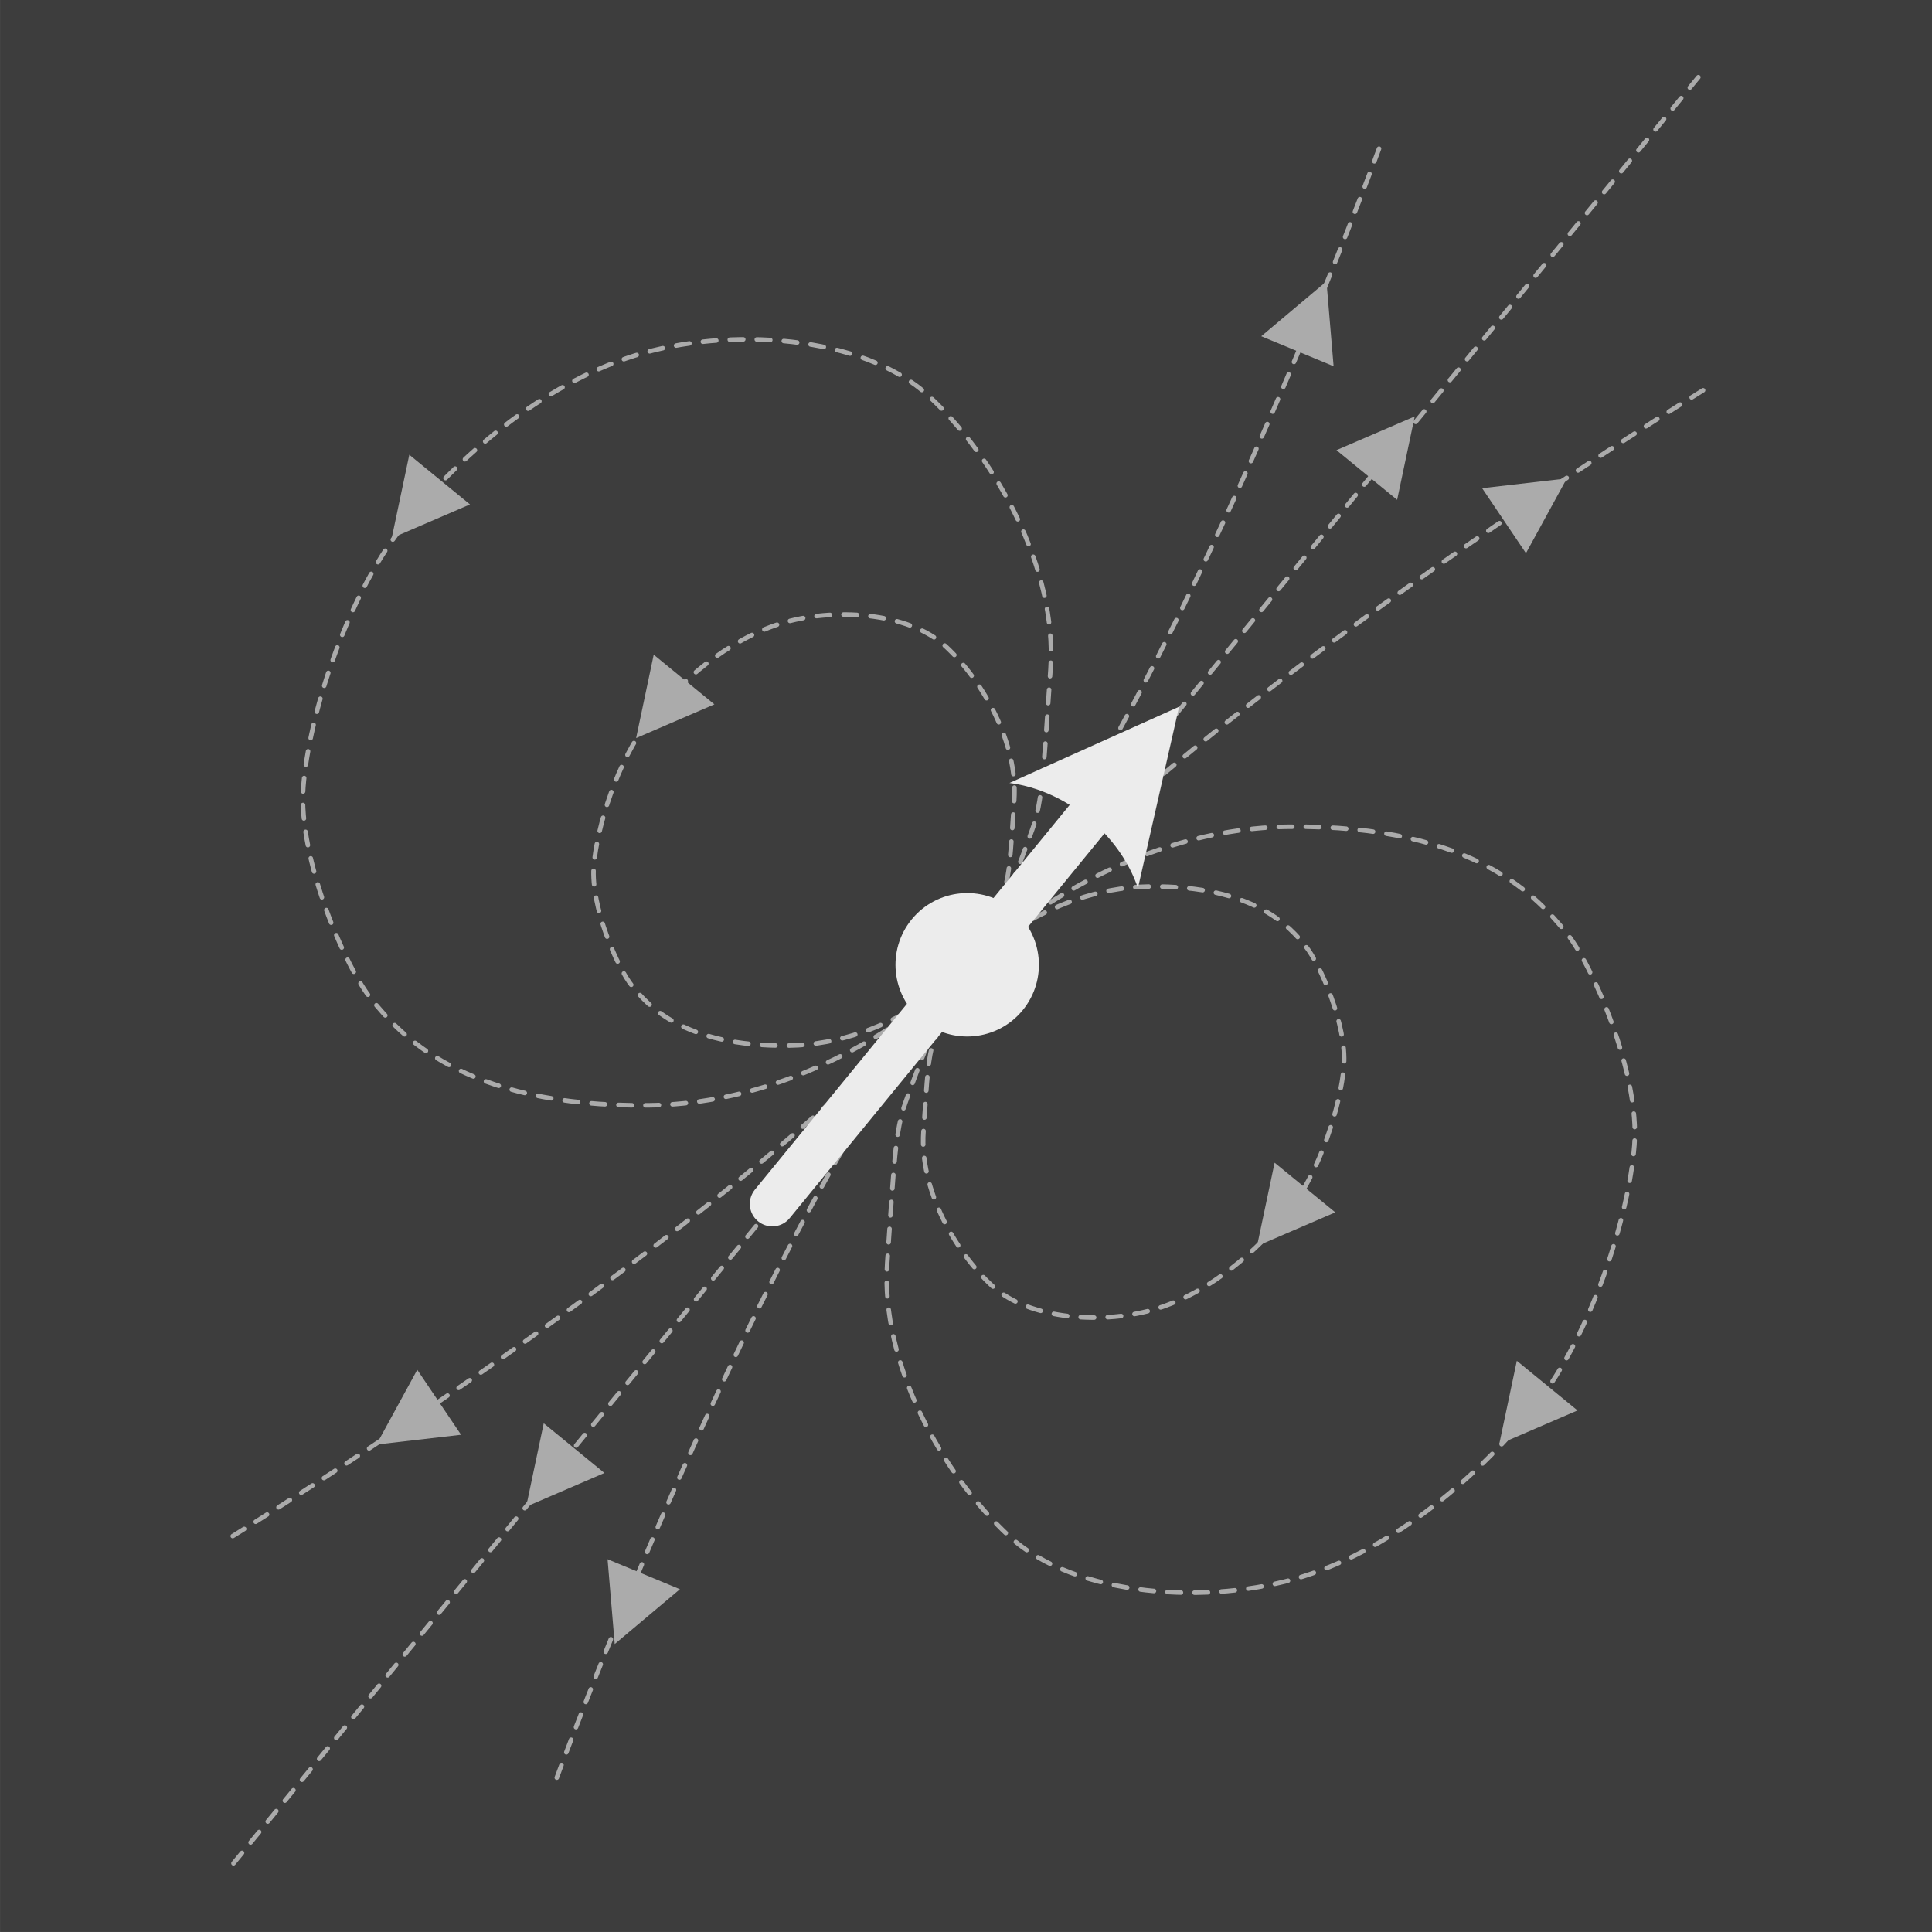
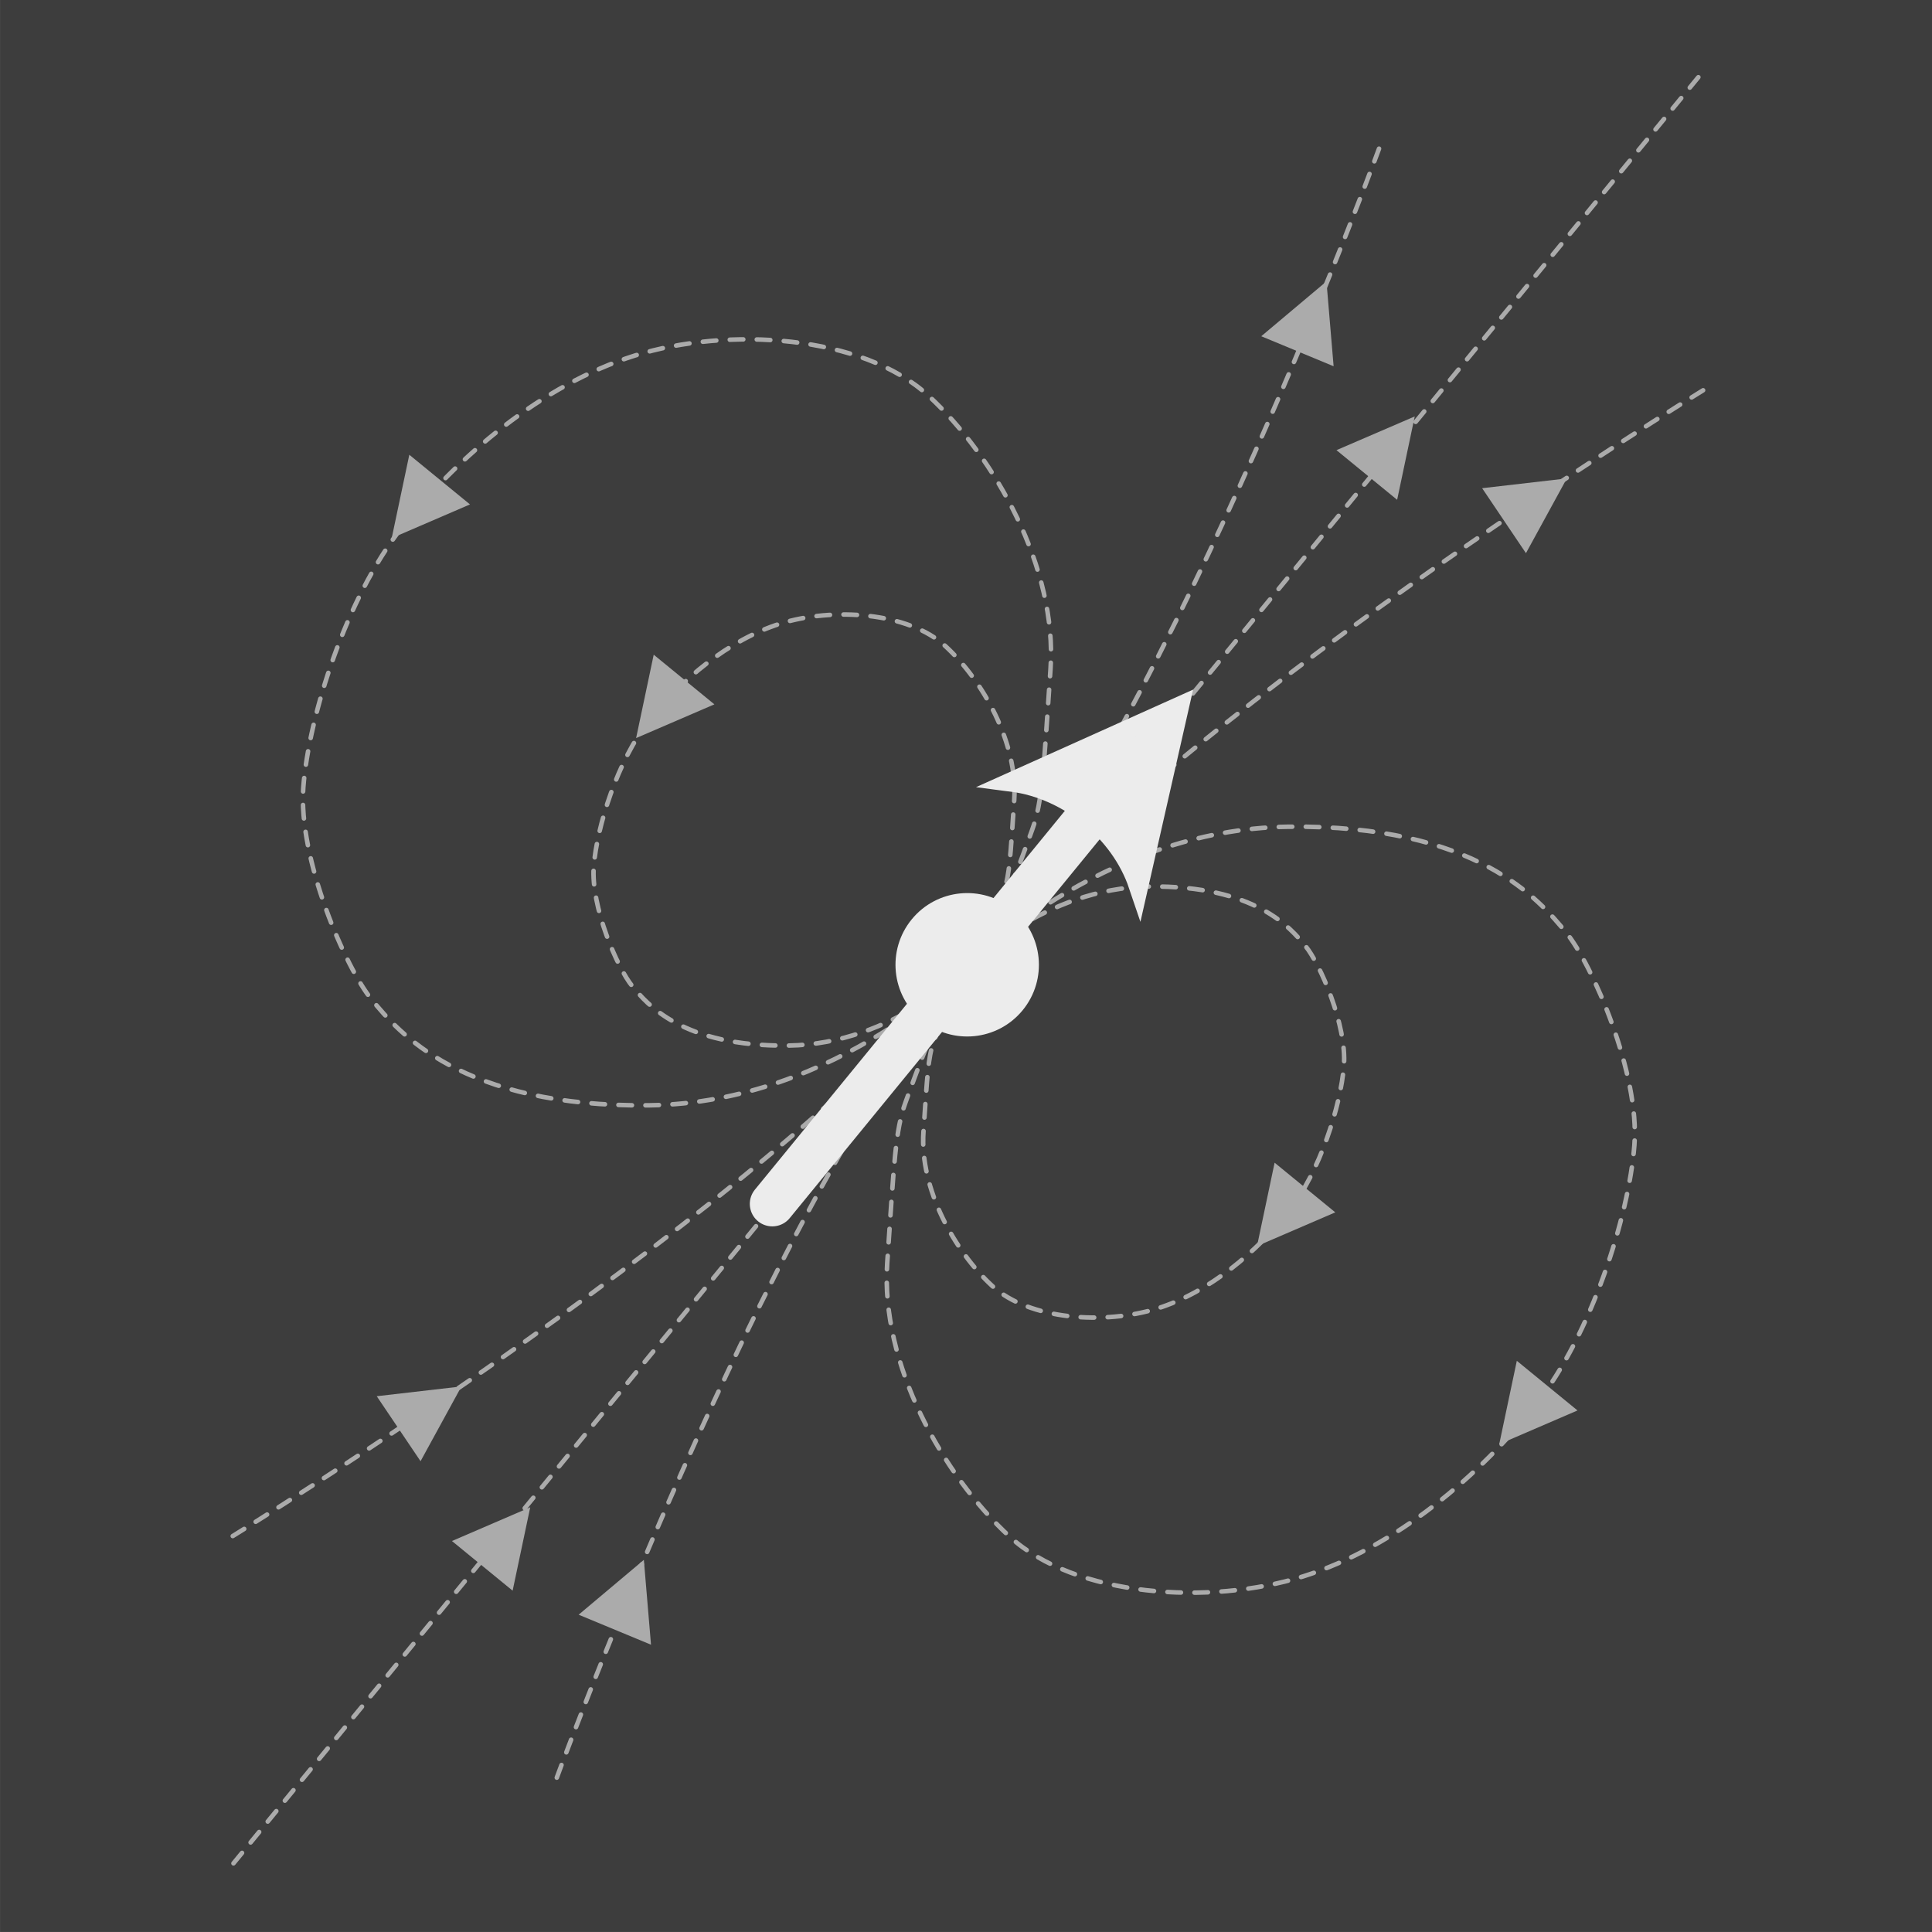
<svg xmlns="http://www.w3.org/2000/svg" width="100" height="100" viewBox="0 0 26.458 26.458" version="1.1" id="svg344">
  <defs id="defs341">
-     <marker style="overflow:visible" id="Arrow2" refX="0" refY="0" orient="auto-start-reverse" markerWidth="3.7" markerHeight="3.691" viewBox="0 0 7.7 5.6" preserveAspectRatio="none">
-       <path transform="scale(0.7)" d="M -2,-4 9,0 -2,4 c 2,-2.33 2,-5.66 0,-8 z" style="fill:context-stroke;fill-rule:evenodd;stroke:none" id="arrow2L" />
-     </marker>
    <clipPath clipPathUnits="userSpaceOnUse" id="clipPath4450">
      <g id="g4456" transform="matrix(0.03779528,0,0,-0.03779528,-1.061563,3.417453)">
        <g id="g4454" transform="matrix(0.2645833,0,0,0.2645833,-27.47531,29.56594)">
          <rect x="30" y="-410" width="360" height="360" id="rect4452" style="stroke-width:100" transform="scale(1,-1)" />
        </g>
      </g>
    </clipPath>
    <clipPath clipPathUnits="userSpaceOnUse" id="clipPath4466">
      <g id="g4472" transform="matrix(0.03779528,0,0,-0.03779528,-1.061563,3.417453)">
        <g id="g4470" transform="matrix(0.2645833,0,0,0.2645833,-27.47531,29.56594)">
          <rect x="30" y="-410" width="360" height="360" id="rect4468" style="stroke-width:100" transform="scale(1,-1)" />
        </g>
      </g>
    </clipPath>
    <clipPath clipPathUnits="userSpaceOnUse" id="clipPath4474">
      <g id="g4480" transform="matrix(0.03779528,0,0,-0.03779528,-1.061563,3.417453)">
        <g id="g4478" transform="matrix(0.2645833,0,0,0.2645833,-27.47531,29.56594)">
          <rect x="30" y="-410" width="360" height="360" id="rect4476" style="stroke-width:100" transform="scale(1,-1)" />
        </g>
      </g>
    </clipPath>
    <clipPath clipPathUnits="userSpaceOnUse" id="clipPath4482">
      <g id="g4488" transform="matrix(0.03779528,0,0,-0.03779528,-1.061563,3.417453)">
        <g id="g4486" transform="matrix(0.2645833,0,0,0.2645833,-27.47531,29.56594)">
          <rect x="30" y="-410" width="360" height="360" id="rect4484" style="stroke-width:100" transform="scale(1,-1)" />
        </g>
      </g>
    </clipPath>
    <clipPath clipPathUnits="userSpaceOnUse" id="clipPath4490">
      <g id="g4496" transform="matrix(0.03779528,0,0,-0.03779528,-1.061563,3.417453)">
        <g id="g4494" transform="matrix(0.2645833,0,0,0.2645833,-27.47531,29.56594)">
          <rect x="30" y="-410" width="360" height="360" id="rect4492" style="stroke-width:100" transform="scale(1,-1)" />
        </g>
      </g>
    </clipPath>
    <clipPath clipPathUnits="userSpaceOnUse" id="clipPath4498">
      <g id="g4504" transform="matrix(0.03779528,0,0,-0.03779528,-1.061563,3.417453)">
        <g id="g4502" transform="matrix(0.2645833,0,0,0.2645833,-27.47531,29.56594)">
          <rect x="30" y="-410" width="360" height="360" id="rect4500" style="stroke-width:100" transform="scale(1,-1)" />
        </g>
      </g>
    </clipPath>
    <clipPath clipPathUnits="userSpaceOnUse" id="clipPath4514">
      <g id="g4520" transform="matrix(0.03779528,0,0,-0.03779528,-1.061563,3.417453)">
        <g id="g4518" transform="matrix(0.2645833,0,0,0.2645833,-27.47531,29.56594)">
          <rect x="30" y="-410" width="360" height="360" id="rect4516" style="stroke-width:100" transform="scale(1,-1)" />
        </g>
      </g>
    </clipPath>
    <clipPath clipPathUnits="userSpaceOnUse" id="clipPath4530">
      <g id="g4536" transform="matrix(0.03779528,0,0,-0.03779528,-1.061563,3.417453)">
        <g id="g4534" transform="matrix(0.2645833,0,0,0.2645833,-27.47531,29.56594)">
          <rect x="30" y="-410" width="360" height="360" id="rect4532" style="stroke-width:100" transform="scale(1,-1)" />
        </g>
      </g>
    </clipPath>
    <clipPath clipPathUnits="userSpaceOnUse" id="clipPath4546">
      <g id="g4552" transform="matrix(0.03779528,0,0,-0.03779528,-1.061563,3.417453)">
        <g id="g4550" transform="matrix(0.2645833,0,0,0.2645833,-27.47531,29.56594)">
          <rect x="30" y="-410" width="360" height="360" id="rect4548" style="stroke-width:100" transform="scale(1,-1)" />
        </g>
      </g>
    </clipPath>
    <clipPath clipPathUnits="userSpaceOnUse" id="clipPath4554">
      <g id="g4560" transform="matrix(0.03779528,0,0,-0.03779528,-1.061563,3.417453)">
        <g id="g4558" transform="matrix(0.2645833,0,0,0.2645833,-27.47531,29.56594)">
          <rect x="30" y="-410" width="360" height="360" id="rect4556" style="stroke-width:100" transform="scale(1,-1)" />
        </g>
      </g>
    </clipPath>
    <clipPath clipPathUnits="userSpaceOnUse" id="clipPath4562">
      <g id="g4568" transform="matrix(0.03779528,0,0,-0.03779528,-1.061563,3.417453)">
        <g id="g4566" transform="matrix(0.2645833,0,0,0.2645833,-27.47531,29.56594)">
          <rect x="30" y="-410" width="360" height="360" id="rect4564" style="stroke-width:100" transform="scale(1,-1)" />
        </g>
      </g>
    </clipPath>
    <clipPath clipPathUnits="userSpaceOnUse" id="clipPath4570">
      <g id="g4576" transform="matrix(0.03779528,0,0,-0.03779528,-1.061563,3.417453)">
        <g id="g4574" transform="matrix(0.2645833,0,0,0.2645833,-27.47531,29.56594)">
          <rect x="30" y="-410" width="360" height="360" id="rect4572" style="stroke-width:100" transform="scale(1,-1)" />
        </g>
      </g>
    </clipPath>
    <clipPath clipPathUnits="userSpaceOnUse" id="clipPath4578">
      <g id="g4584" transform="matrix(0.03779528,0,0,-0.03779528,-1.061563,3.417453)">
        <g id="g4582" transform="matrix(0.2645833,0,0,0.2645833,-27.47531,29.56594)">
          <rect x="30" y="-410" width="360" height="360" id="rect4580" style="stroke-width:100" transform="scale(1,-1)" />
        </g>
      </g>
    </clipPath>
    <clipPath clipPathUnits="userSpaceOnUse" id="clipPath4586">
      <g id="g4592" transform="matrix(0.03779528,0,0,-0.03779528,-1.061563,3.417453)">
        <g id="g4590" transform="matrix(0.2645833,0,0,0.2645833,-27.47531,29.56594)">
          <rect x="30" y="-410" width="360" height="360" id="rect4588" style="stroke-width:100" transform="scale(1,-1)" />
        </g>
      </g>
    </clipPath>
    <clipPath clipPathUnits="userSpaceOnUse" id="clipPath4594">
      <g id="g4600" transform="matrix(0.03779528,0,0,-0.03779528,-1.061563,3.417453)">
        <g id="g4598" transform="matrix(0.2645833,0,0,0.2645833,-27.47531,29.56594)">
          <rect x="30" y="-410" width="360" height="360" id="rect4596" style="stroke-width:100" transform="scale(1,-1)" />
        </g>
      </g>
    </clipPath>
    <clipPath clipPathUnits="userSpaceOnUse" id="clipPath4885">
      <g id="g4893" transform="matrix(0.03929898,0,0,-0.02652666,-1.078751,2.426592)">
        <g id="g4891" transform="matrix(0.961737,0,0,1.424803,0.43735,-37.35337)">
          <g id="g4889" transform="matrix(0.2645833,0,0,0.2645833,-27.47531,29.56594)">
            <rect x="30" y="-410" width="360" height="360" id="rect4887" style="stroke-width:100" transform="scale(1,-1)" />
          </g>
        </g>
      </g>
    </clipPath>
    <clipPath clipPathUnits="userSpaceOnUse" id="clipPath4895">
      <g id="g4903">
        <g id="g4901" transform="matrix(0.961737,0,0,1.424803,0.43735,-37.35337)">
          <g id="g4899" transform="matrix(0.2645833,0,0,0.2645833,-27.47531,29.56594)">
            <rect x="30" y="-410" width="360" height="360" id="rect4897" style="stroke-width:100" transform="scale(1,-1)" />
          </g>
        </g>
      </g>
    </clipPath>
    <clipPath clipPathUnits="userSpaceOnUse" id="clipPath4925">
      <g id="g4933" transform="matrix(0.03929898,0,0,-0.02652666,-1.078751,2.426592)">
        <g id="g4931" transform="matrix(0.961737,0,0,1.424803,0.43735,-37.35337)">
          <g id="g4929" transform="matrix(0.2645833,0,0,0.2645833,-27.47531,29.56594)">
            <rect x="30" y="-410" width="360" height="360" id="rect4927" style="stroke-width:100" transform="scale(1,-1)" />
          </g>
        </g>
      </g>
    </clipPath>
    <clipPath clipPathUnits="userSpaceOnUse" id="clipPath4935">
      <g id="g4943">
        <g id="g4941" transform="matrix(0.961737,0,0,1.424803,0.43735,-37.35337)">
          <g id="g4939" transform="matrix(0.2645833,0,0,0.2645833,-27.47531,29.56594)">
            <rect x="30" y="-410" width="360" height="360" id="rect4937" style="stroke-width:100" transform="scale(1,-1)" />
          </g>
        </g>
      </g>
    </clipPath>
    <clipPath clipPathUnits="userSpaceOnUse" id="clipPath4964">
      <g id="g4972" transform="matrix(0.03929898,0,0,-0.02652666,-1.078751,2.426592)">
        <g id="g4970" transform="matrix(0.961737,0,0,1.424803,0.43735,-37.35337)">
          <g id="g4968" transform="matrix(0.2645833,0,0,0.2645833,-27.47531,29.56594)">
            <rect x="30" y="-410" width="360" height="360" id="rect4966" style="stroke-width:100" transform="scale(1,-1)" />
          </g>
        </g>
      </g>
    </clipPath>
    <clipPath clipPathUnits="userSpaceOnUse" id="clipPath4974">
      <g id="g4982">
        <g id="g4980" transform="matrix(0.961737,0,0,1.424803,0.43735,-37.35337)">
          <g id="g4978" transform="matrix(0.2645833,0,0,0.2645833,-27.47531,29.56594)">
            <rect x="30" y="-410" width="360" height="360" id="rect4976" style="stroke-width:100" transform="scale(1,-1)" />
          </g>
        </g>
      </g>
    </clipPath>
    <clipPath clipPathUnits="userSpaceOnUse" id="clipPath5120">
      <g id="g5128">
        <g id="g5126" transform="matrix(0.961737,0,0,1.424803,0.43735,-37.35337)">
          <g id="g5124" transform="matrix(0.2645833,0,0,0.2645833,-27.47531,29.56594)">
            <rect x="30" y="-410" width="360" height="360" id="rect5122" style="stroke-width:100" transform="scale(1,-1)" />
          </g>
        </g>
      </g>
    </clipPath>
+     <marker style="overflow:visible" refX="0" refY="0" orient="auto-start-reverse" markerWidth="3.7" markerHeight="3.691" viewBox="0 0 7.7 5.6" preserveAspectRatio="none" id="Arrow2901564868668">
+       <path transform="scale(0.7)" d="M -2,-4 9,0 -2,4 c 2,-2.33 2,-5.66 0,-8 z" style="fill:#ececec;fill-rule:evenodd;stroke:#ececec" id="path6361" />
+     </marker>
  </defs>
  <g id="layer1" transform="translate(-71.26068,-78.31728)">
    <rect style="fill:#3d3d3d;fill-opacity:1;stroke:none;stroke-width:0;stroke-dasharray:none;stroke-opacity:1" id="rect2922" width="26.458" height="26.458" x="71.261" y="78.317" />
    <path style="fill:none;fill-opacity:1;stroke:#ababab;stroke-width:0.062;stroke-linecap:round;stroke-linejoin:miter;stroke-dasharray:0.185,0.185;stroke-dashoffset:0;stroke-opacity:1" d="m 84.511,91.553 c 0,0 1.036,-1.077 2.489,-1.095 1.453,-0.017 1.935,0.569 2.137,0.813 0.202,0.244 0.571,1.093 0.528,1.641 -0.043,0.548 -0.33,1.455 -0.758,1.998 -0.428,0.542 -1.077,1.101 -1.796,1.326 -0.718,0.225 -1.753,0.161 -2.264,-0.31 -0.511,-0.471 -0.993,-1.328 -0.94,-2.106 0.053,-0.778 0.062,-1.02 0.141,-1.238 0.079,-0.218 0.278,-0.776 0.462,-1.029 z" id="path9078" />
    <path style="fill:none;fill-opacity:1;stroke:#ababab;stroke-width:0.062;stroke-linecap:round;stroke-linejoin:miter;stroke-dasharray:0.185,0.185;stroke-dashoffset:0;stroke-opacity:1" d="m 84.484,91.584 c 0,0 1.841,-1.914 4.423,-1.945 2.582,-0.031 3.439,1.012 3.798,1.445 0.359,0.433 1.015,1.942 0.938,2.916 -0.076,0.973 -0.587,2.587 -1.347,3.55 -0.76,0.964 -1.915,1.956 -3.191,2.356 -1.276,0.4 -3.116,0.286 -4.024,-0.551 -0.908,-0.838 -1.765,-2.36 -1.67,-3.743 0.095,-1.383 0.11,-1.813 0.251,-2.2 0.141,-0.387 0.493,-1.379 0.821,-1.828 z" id="path10328" />
    <path style="fill:none;fill-opacity:1;stroke:#ababab;stroke-width:0.062;stroke-linecap:round;stroke-linejoin:miter;stroke-dasharray:0.185,0.185;stroke-dashoffset:0;stroke-opacity:1" d="m 84.546,91.541 c 0,0 -1.036,1.077 -2.489,1.095 -1.453,0.017 -1.935,-0.569 -2.137,-0.813 -0.202,-0.244 -0.571,-1.093 -0.528,-1.641 0.043,-0.548 0.33,-1.455 0.758,-1.998 0.428,-0.542 1.077,-1.101 1.796,-1.326 0.718,-0.225 1.753,-0.161 2.264,0.31 0.511,0.471 0.993,1.328 0.94,2.106 -0.053,0.778 -0.062,1.02 -0.141,1.238 -0.079,0.218 -0.278,0.776 -0.462,1.029 z" id="path10330" />
    <path style="fill:none;fill-opacity:1;stroke:#ababab;stroke-width:0.062;stroke-linecap:round;stroke-linejoin:miter;stroke-dasharray:0.185,0.185;stroke-dashoffset:0;stroke-opacity:1" d="m 84.574,91.509 c 0,0 -1.841,1.914 -4.423,1.945 -2.582,0.031 -3.439,-1.012 -3.798,-1.445 -0.359,-0.433 -1.015,-1.942 -0.938,-2.916 0.076,-0.973 0.587,-2.587 1.347,-3.55 0.76,-0.964 1.915,-1.956 3.191,-2.356 1.276,-0.4 3.116,-0.286 4.024,0.551 0.908,0.838 1.765,2.36 1.67,3.743 -0.095,1.383 -0.11,1.813 -0.251,2.2 -0.141,0.387 -0.493,1.379 -0.821,1.828 z" id="path10332" />
    <path style="fill:none;fill-opacity:1;stroke:#ababab;stroke-width:0.062;stroke-linecap:round;stroke-linejoin:miter;stroke-dasharray:0.185,0.185;stroke-dashoffset:0;stroke-opacity:1" d="m 94.584,83.662 c 0,0 -7.383,4.522 -10.155,7.947 -2.772,3.425 -5.601,11.208 -5.601,11.208" id="path10334" />
    <path style="fill:none;fill-opacity:1;stroke:#ababab;stroke-width:0.062;stroke-linecap:round;stroke-linejoin:miter;stroke-dasharray:0.185,0.185;stroke-dashoffset:0;stroke-opacity:1" d="m 74.448,99.353 c 0,0 7.383,-4.522 10.155,-7.947 2.772,-3.425 5.601,-11.208 5.601,-11.208" id="path10336" />
    <path style="fill:none;fill-opacity:1;stroke:#ababab;stroke-width:0.062;stroke-linecap:round;stroke-linejoin:miter;stroke-dasharray:0.185,0.185;stroke-dashoffset:0;stroke-opacity:1" d="M 74.458,103.835 94.589,79.289" id="path10338" />
-     <g id="g9070">
-       <path style="fill:none;fill-opacity:1;stroke:#ececec;stroke-width:0.616;stroke-linecap:round;stroke-dasharray:none;stroke-opacity:1;marker-end:url(#Arrow2)" d="m 81.837,94.804 4.39,-5.365" id="path857" />
-       <circle style="fill:#ececec;fill-opacity:1;stroke:none;stroke-width:0;stroke-dasharray:none;stroke-opacity:1" id="circle3780" cx="123.364" cy="17.329" r="0.982" transform="rotate(39.28876)" />
-     </g>
-     <path style="fill:#ababab;fill-opacity:1;stroke:none;stroke-width:0.045;stroke-linecap:round;stroke-dasharray:none;stroke-opacity:1" d="M 77.575,97.966 76.975,97.076 76.416,98.1 Z" id="path5218" />
-     <path style="fill:#ababab;fill-opacity:1;stroke:none;stroke-width:0.045;stroke-linecap:round;stroke-dasharray:none;stroke-opacity:1" d="m 78.707,97.809 0.831,0.68 -1.072,0.462 z" id="path5214" />
-     <path style="fill:#ababab;fill-opacity:1;stroke:none;stroke-width:0.045;stroke-linecap:round;stroke-dasharray:none;stroke-opacity:1" d="m 79.581,99.67 0.991,0.411 -0.893,0.751 z" id="path5216" />
+     <path style="fill:#ececec;fill-opacity:1;stroke:#ececec;stroke-width:0.616;stroke-linecap:round;stroke-dasharray:none;stroke-opacity:1;marker-end:url(#Arrow2901564868668)" d="m 81.837,94.804 4.39,-5.365" id="path857" />
+     <circle style="fill:#ececec;fill-opacity:1;stroke:none;stroke-width:0;stroke-dasharray:none;stroke-opacity:1" id="circle3780" cx="123.364" cy="17.329" r="0.982" transform="rotate(39.28876)" />
+     <path style="fill:#ababab;fill-opacity:1;stroke:none;stroke-width:0.045;stroke-linecap:round;stroke-dasharray:none;stroke-opacity:1" d="m 76.42,97.438 0.6,0.89 0.56,-1.024 z" id="path5218" />
+     <path style="fill:#ababab;fill-opacity:1;stroke:none;stroke-width:0.045;stroke-linecap:round;stroke-dasharray:none;stroke-opacity:1" d="m 78.281,100.101 -0.831,-0.68 1.072,-0.462 z" id="path5214" />
+     <path style="fill:#ababab;fill-opacity:1;stroke:none;stroke-width:0.045;stroke-linecap:round;stroke-dasharray:none;stroke-opacity:1" d="m 80.176,100.841 -0.991,-0.411 0.893,-0.751 z" id="path5216" />
    <path style="fill:#ababab;fill-opacity:1;stroke:none;stroke-width:0.045;stroke-linecap:round;stroke-dasharray:none;stroke-opacity:1" d="m 80.213,87.283 0.831,0.68 -1.072,0.462 z" id="path5212" />
    <path style="fill:#ababab;fill-opacity:1;stroke:none;stroke-width:0.045;stroke-linecap:round;stroke-dasharray:none;stroke-opacity:1" d="m 76.866,84.545 0.831,0.68 -1.072,0.462 z" id="path5210" />
    <path style="fill:#ababab;fill-opacity:1;stroke:none;stroke-width:0.045;stroke-linecap:round;stroke-dasharray:none;stroke-opacity:1" d="m 89.563,84.482 0.831,0.68 0.241,-1.142 z" id="path5220" />
    <path style="fill:#ababab;fill-opacity:1;stroke:none;stroke-width:0.045;stroke-linecap:round;stroke-dasharray:none;stroke-opacity:1" d="m 91.558,85.003 0.6,0.89 0.56,-1.024 z" id="path5222" />
    <path style="fill:#ababab;fill-opacity:1;stroke:none;stroke-width:0.045;stroke-linecap:round;stroke-dasharray:none;stroke-opacity:1" d="m 89.524,83.333 -0.991,-0.411 0.893,-0.751 z" id="path5224" />
    <path style="fill:#ababab;fill-opacity:1;stroke:none;stroke-width:0.045;stroke-linecap:round;stroke-dasharray:none;stroke-opacity:1" d="m 88.716,94.24 0.831,0.68 -1.072,0.462 z" id="path5206" />
    <path style="fill:#ababab;fill-opacity:1;stroke:none;stroke-width:0.045;stroke-linecap:round;stroke-dasharray:none;stroke-opacity:1" d="m 92.033,96.953 0.831,0.68 -1.072,0.462 z" id="path5208" />
  </g>
</svg>
